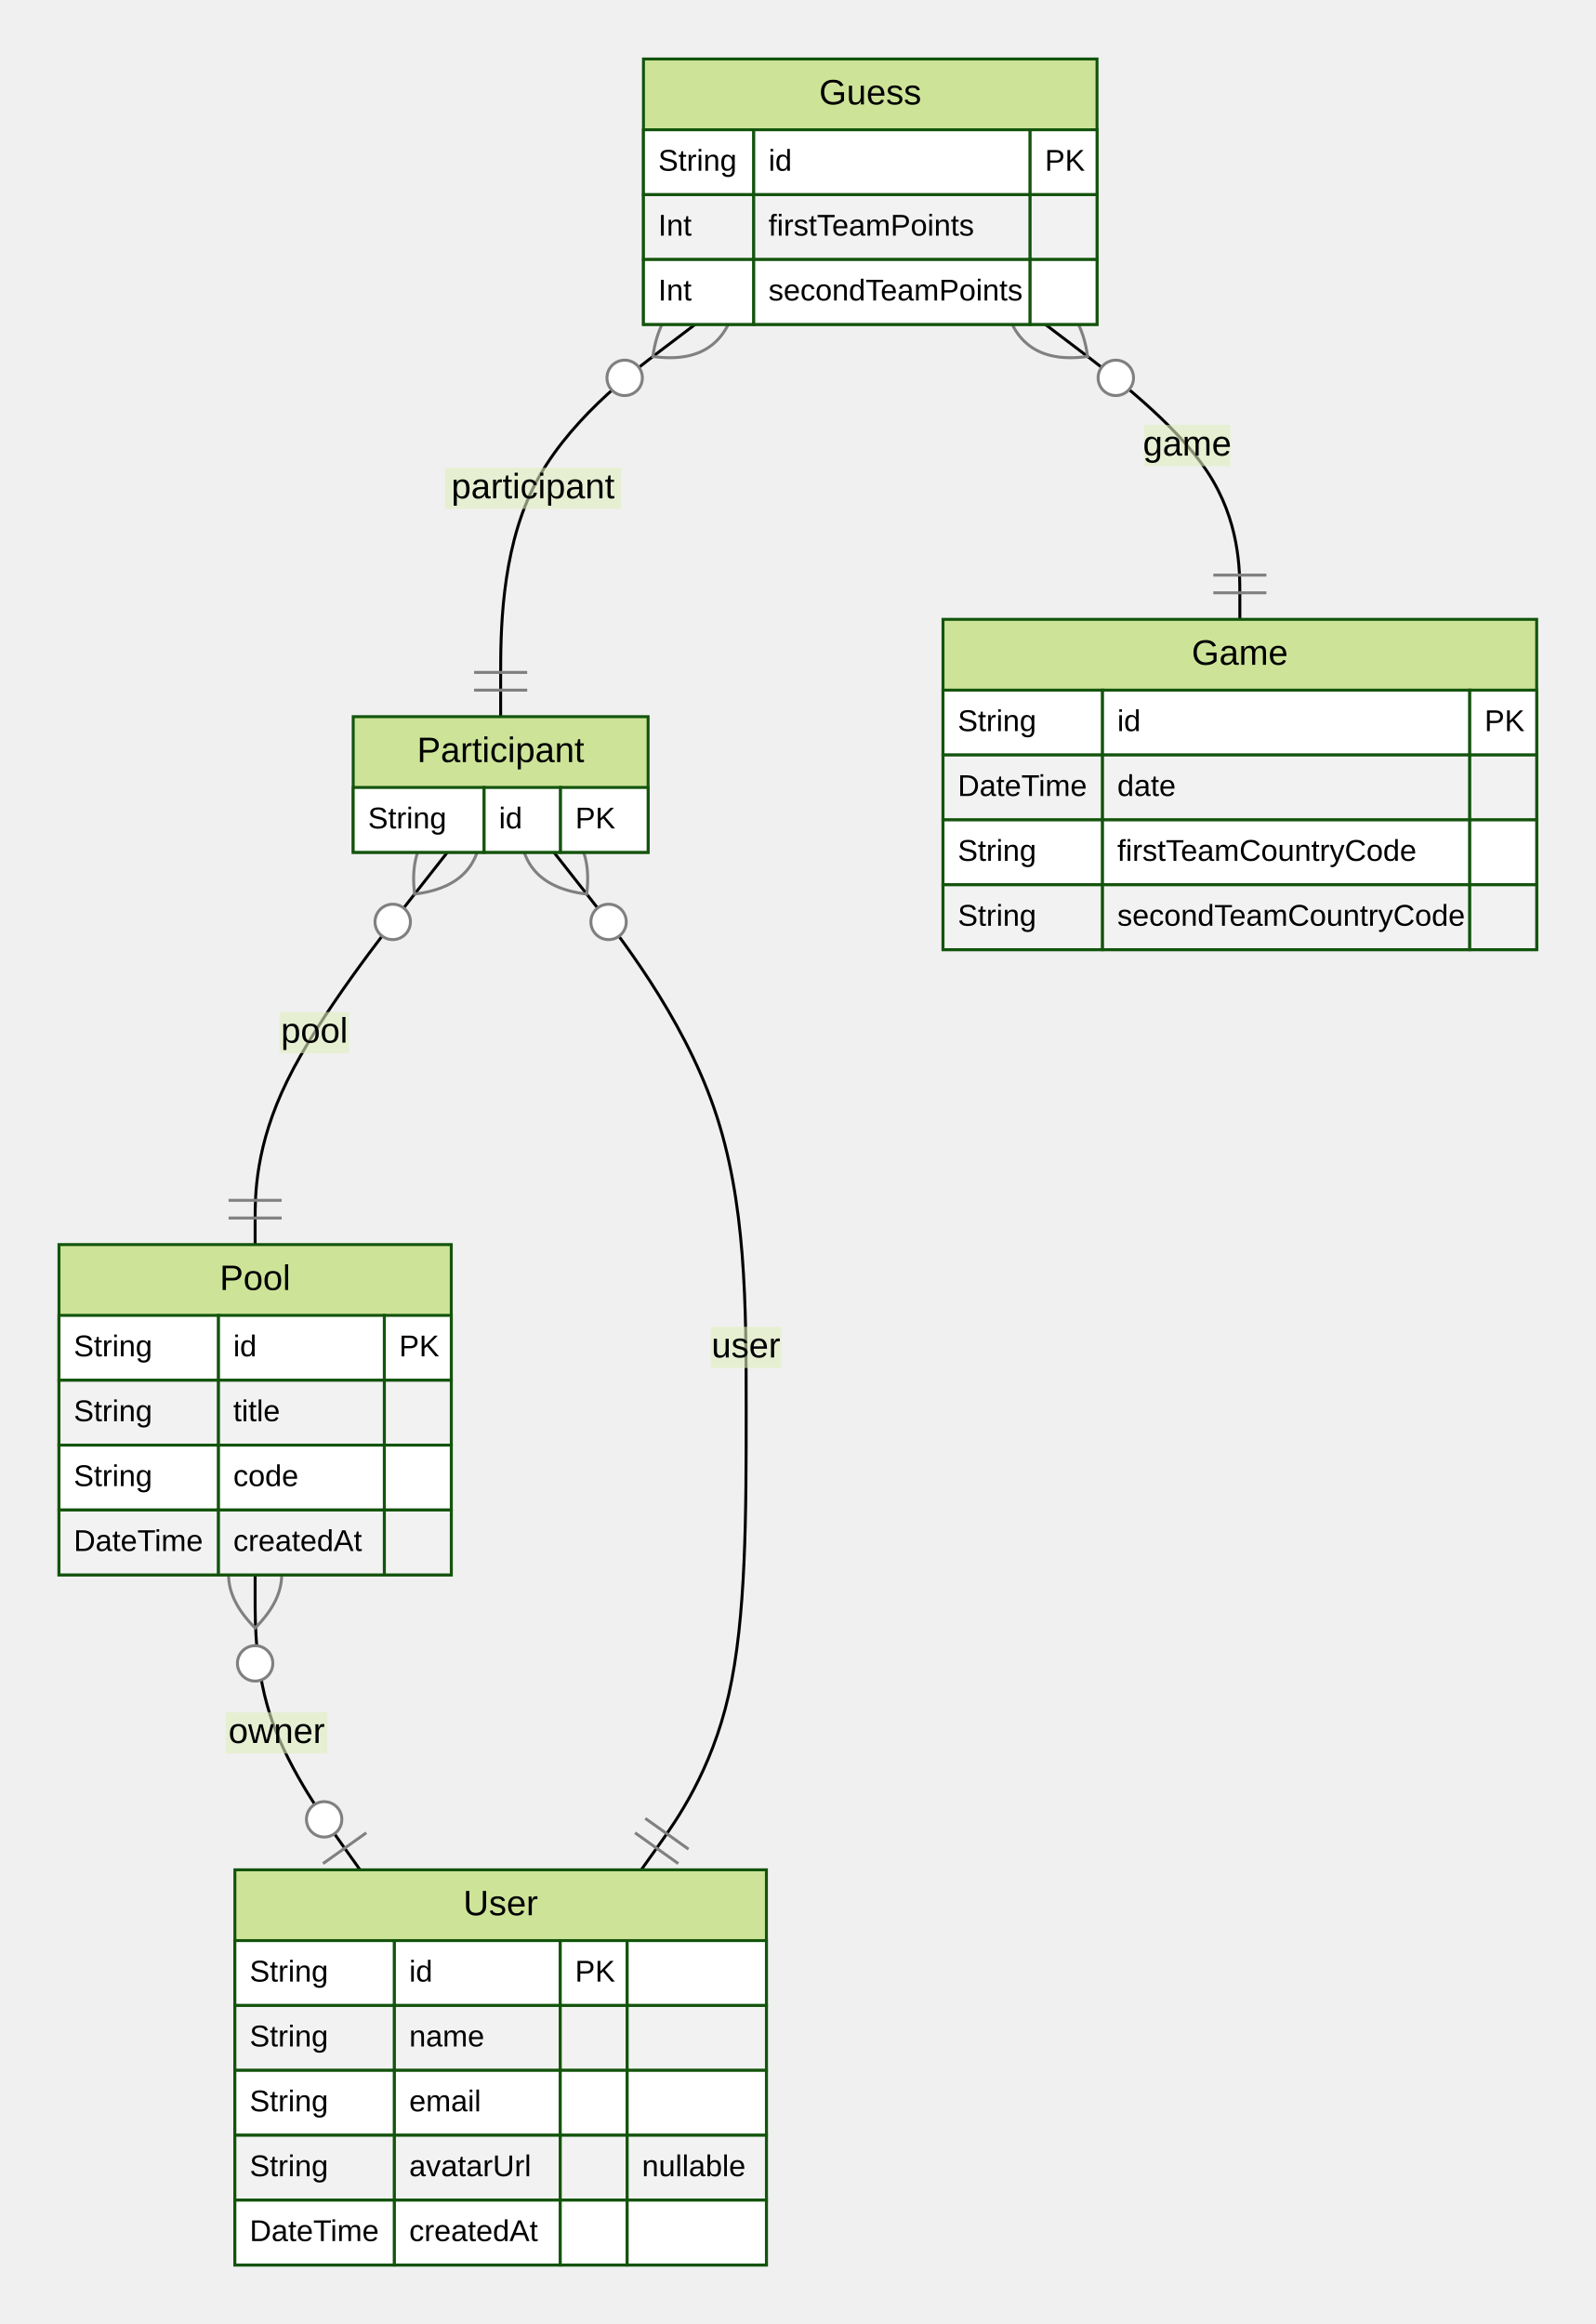
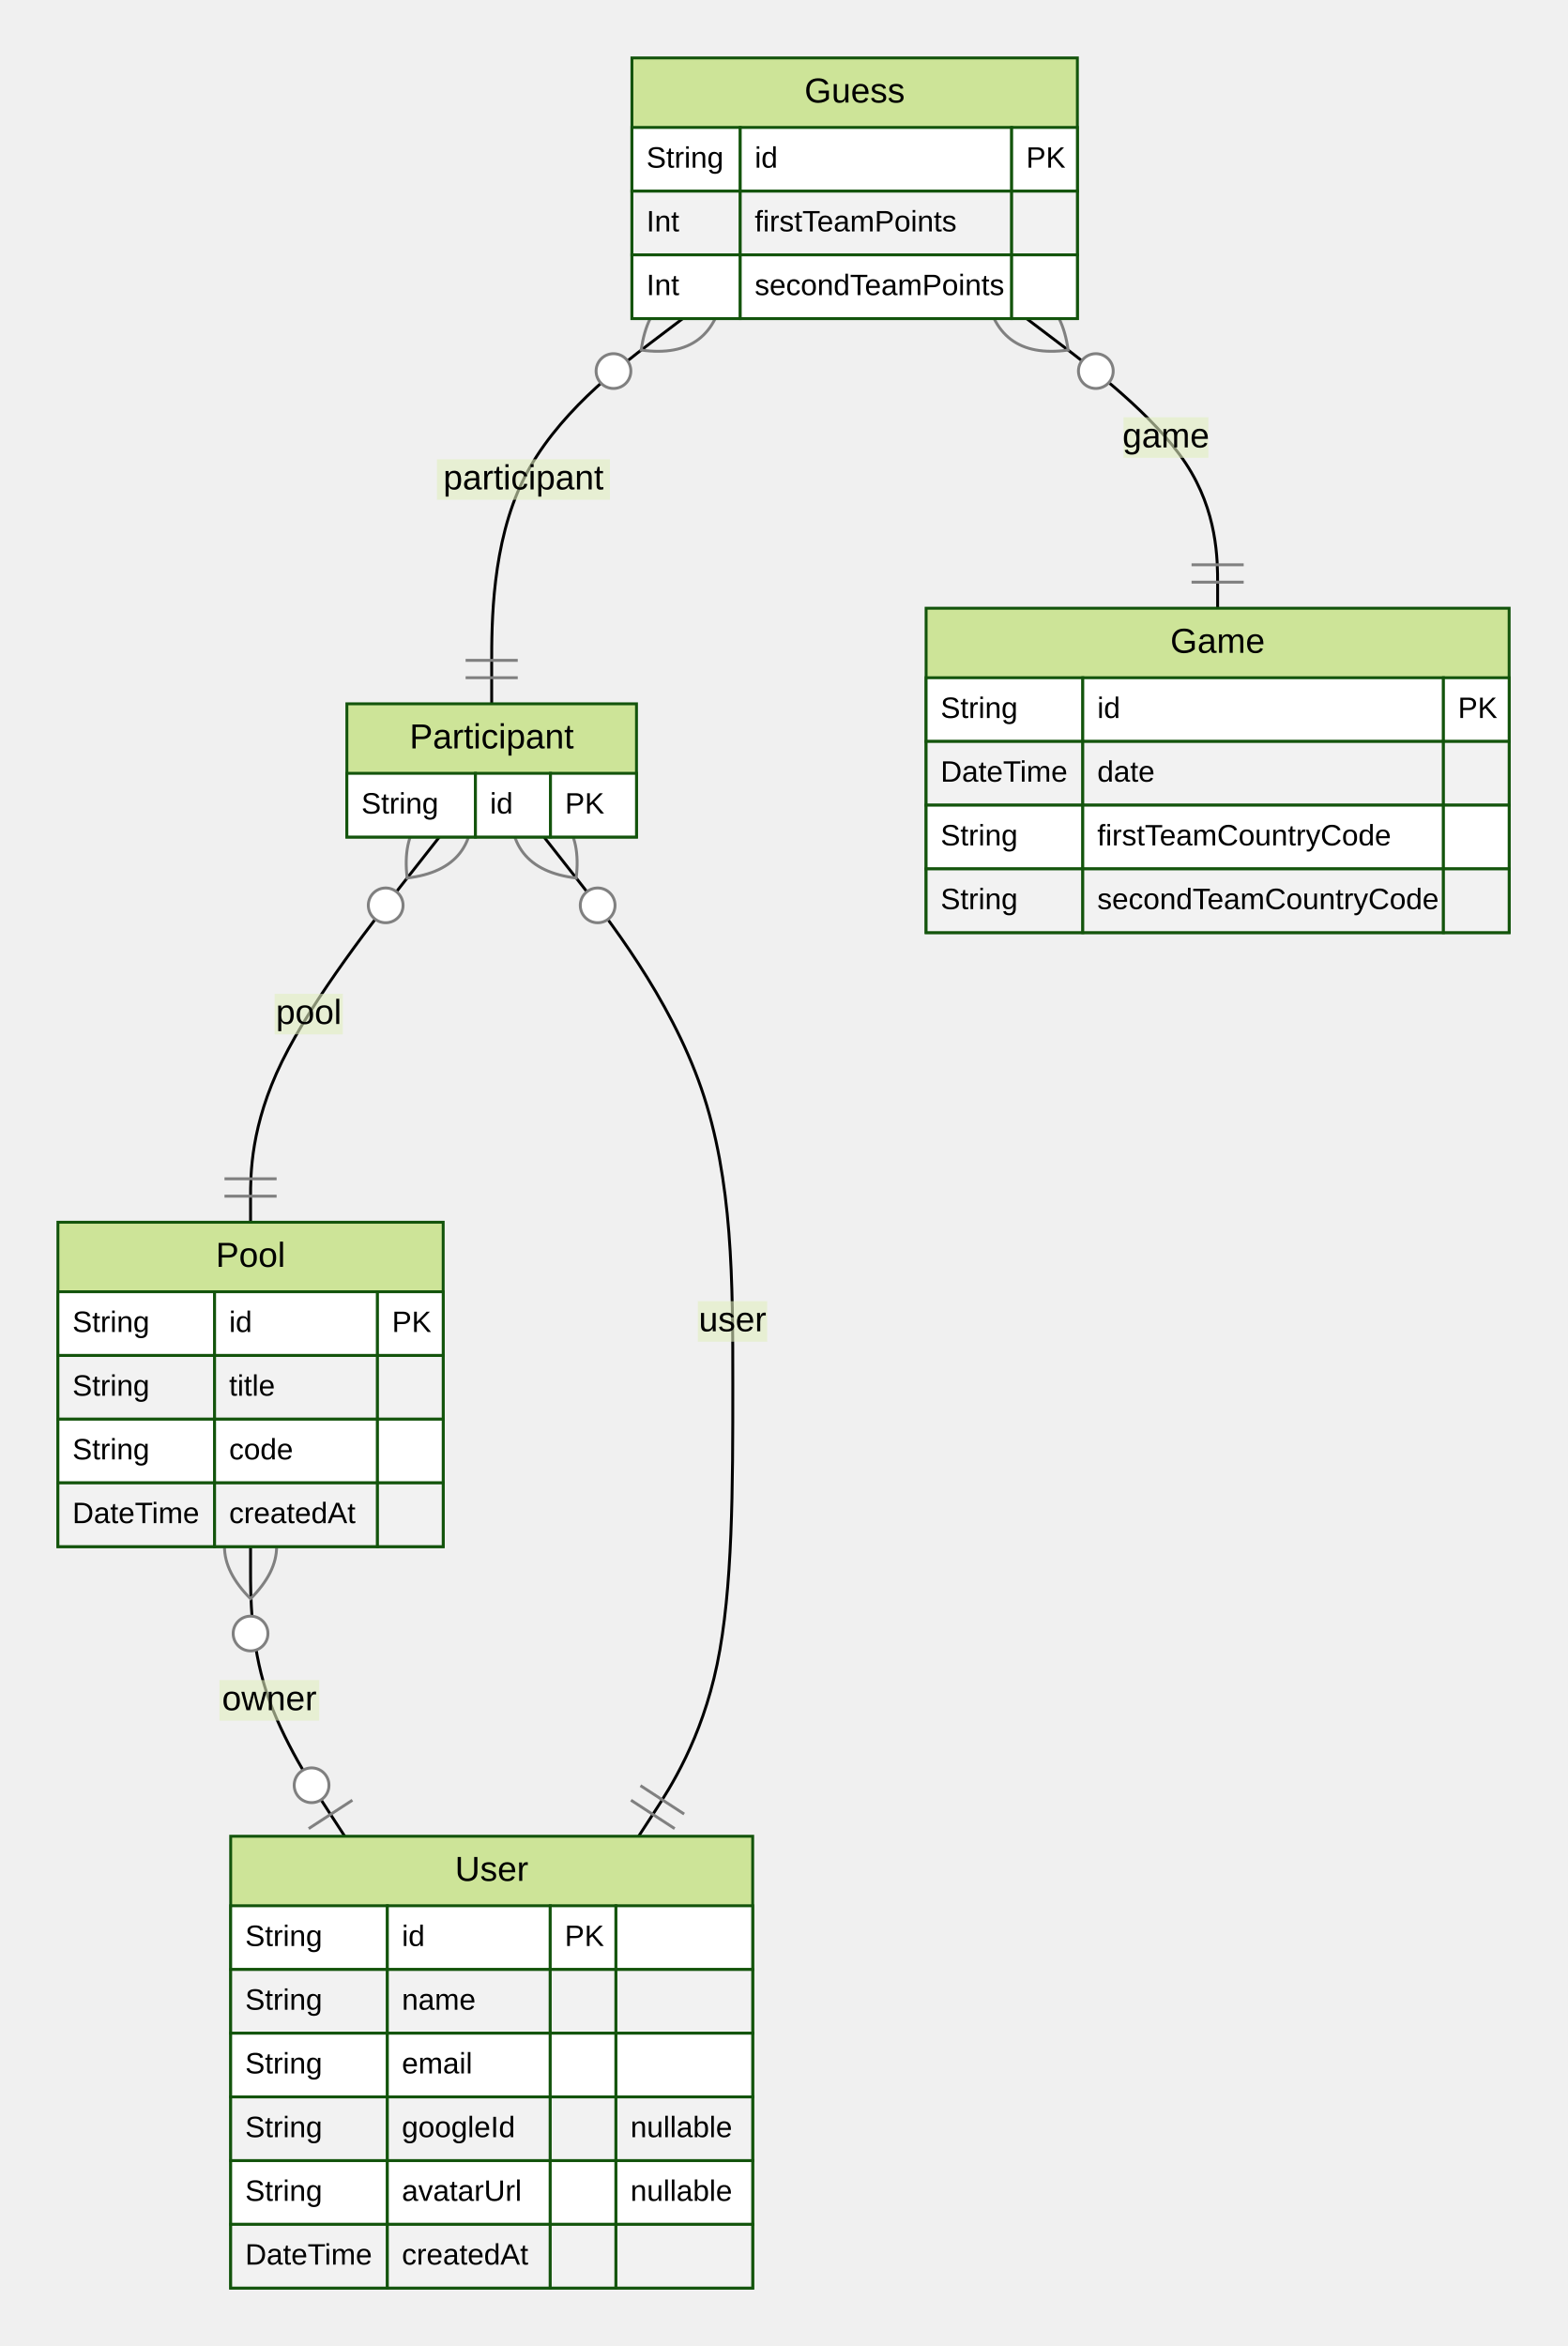
- <svg xmlns="http://www.w3.org/2000/svg" aria-labelledby="chart-title-mermaid-0 chart-desc-mermaid-0" role="img" viewBox="0 0 541.082 788" style="max-width: 541.082px; background-color: white;" width="100%" id="mermaid-0">
+ <svg xmlns="http://www.w3.org/2000/svg" aria-labelledby="chart-title-mermaid-0 chart-desc-mermaid-0" role="img" viewBox="0 0 541.082 810" style="max-width: 541.082px; background-color: white;" width="100%" id="mermaid-0">
  <style>#mermaid-0 {font-family:"trebuchet ms",verdana,arial,sans-serif;font-size:16px;fill:#000000;}#mermaid-0 .error-icon{fill:#552222;}#mermaid-0 .error-text{fill:#552222;stroke:#552222;}#mermaid-0 .edge-thickness-normal{stroke-width:2px;}#mermaid-0 .edge-thickness-thick{stroke-width:3.5px;}#mermaid-0 .edge-pattern-solid{stroke-dasharray:0;}#mermaid-0 .edge-pattern-dashed{stroke-dasharray:3;}#mermaid-0 .edge-pattern-dotted{stroke-dasharray:2;}#mermaid-0 .marker{fill:#000000;stroke:#000000;}#mermaid-0 .marker.cross{stroke:#000000;}#mermaid-0 svg{font-family:"trebuchet ms",verdana,arial,sans-serif;font-size:16px;}#mermaid-0 .entityBox{fill:#cde498;stroke:#13540c;}#mermaid-0 .attributeBoxOdd{fill:#ffffff;stroke:#13540c;}#mermaid-0 .attributeBoxEven{fill:#f2f2f2;stroke:#13540c;}#mermaid-0 .relationshipLabelBox{fill:hsl(78.158, 58.462%, 84.51%);opacity:0.7;background-color:hsl(78.158, 58.462%, 84.51%);}#mermaid-0 .relationshipLabelBox rect{opacity:0.5;}#mermaid-0 .relationshipLine{stroke:#000000;}#mermaid-0 :root{--mermaid-font-family:"trebuchet ms",verdana,arial,sans-serif;}</style>
  <g />
  <defs>
    <marker orient="auto" markerHeight="18" markerWidth="18" refY="9" refX="0" id="ONLY_ONE_START">
      <path d="M9,0 L9,18 M15,0 L15,18" fill="none" stroke="gray" />
    </marker>
  </defs>
  <defs>
    <marker orient="auto" markerHeight="18" markerWidth="18" refY="9" refX="18" id="ONLY_ONE_END">
      <path d="M3,0 L3,18 M9,0 L9,18" fill="none" stroke="gray" />
    </marker>
  </defs>
  <defs>
    <marker orient="auto" markerHeight="18" markerWidth="30" refY="9" refX="0" id="ZERO_OR_ONE_START">
      <circle r="6" cy="9" cx="21" fill="white" stroke="gray" />
      <path d="M9,0 L9,18" fill="none" stroke="gray" />
    </marker>
  </defs>
  <defs>
    <marker orient="auto" markerHeight="18" markerWidth="30" refY="9" refX="30" id="ZERO_OR_ONE_END">
      <circle r="6" cy="9" cx="9" fill="white" stroke="gray" />
      <path d="M21,0 L21,18" fill="none" stroke="gray" />
    </marker>
  </defs>
  <defs>
    <marker orient="auto" markerHeight="36" markerWidth="45" refY="18" refX="18" id="ONE_OR_MORE_START">
      <path d="M0,18 Q 18,0 36,18 Q 18,36 0,18 M42,9 L42,27" fill="none" stroke="gray" />
    </marker>
  </defs>
  <defs>
    <marker orient="auto" markerHeight="36" markerWidth="45" refY="18" refX="27" id="ONE_OR_MORE_END">
      <path d="M3,9 L3,27 M9,18 Q27,0 45,18 Q27,36 9,18" fill="none" stroke="gray" />
    </marker>
  </defs>
  <defs>
    <marker orient="auto" markerHeight="36" markerWidth="57" refY="18" refX="18" id="ZERO_OR_MORE_START">
      <circle r="6" cy="18" cx="48" fill="white" stroke="gray" />
      <path d="M0,18 Q18,0 36,18 Q18,36 0,18" fill="none" stroke="gray" />
    </marker>
  </defs>
  <defs>
    <marker orient="auto" markerHeight="36" markerWidth="57" refY="18" refX="39" id="ZERO_OR_MORE_END">
      <circle r="6" cy="18" cx="9" fill="white" stroke="gray" />
      <path d="M21,18 Q39,0 57,18 Q39,36 21,18" fill="none" stroke="gray" />
    </marker>
  </defs>
-   <path marker-start="url(#ZERO_OR_MORE_START)" marker-end="url(#ZERO_OR_ONE_END)" fill="none" stroke="gray" d="M86.513,534L86.513,542.333C86.513,550.667,86.513,567.333,92.443,584C98.373,600.667,110.233,617.333,116.163,625.667L122.093,634" class="er relationshipLine" />
-   <path marker-start="url(#ZERO_OR_MORE_START)" marker-end="url(#ONLY_ONE_END)" fill="none" stroke="gray" d="M187.835,289L198.7,302.833C209.565,316.667,231.296,344.333,242.161,375.833C253.026,407.333,253.026,442.667,253.026,478C253.026,513.333,253.026,548.667,247.096,574.667C241.167,600.667,229.307,617.333,223.377,625.667L217.447,634" class="er relationshipLine" />
+   <path marker-start="url(#ZERO_OR_MORE_START)" marker-end="url(#ZERO_OR_ONE_END)" fill="none" stroke="gray" d="M86.513,534L86.513,542.333C86.513,550.667,86.513,567.333,91.934,584C97.354,600.667,108.195,617.333,113.615,625.667L119.035,634" class="er relationshipLine" />
+   <path marker-start="url(#ZERO_OR_MORE_START)" marker-end="url(#ONLY_ONE_END)" fill="none" stroke="gray" d="M187.835,289L198.7,302.833C209.565,316.667,231.296,344.333,242.161,375.833C253.026,407.333,253.026,442.667,253.026,478C253.026,513.333,253.026,548.667,247.606,574.667C242.186,600.667,231.345,617.333,225.925,625.667L220.504,634" class="er relationshipLine" />
  <path marker-start="url(#ZERO_OR_MORE_START)" marker-end="url(#ONLY_ONE_END)" fill="none" stroke="gray" d="M151.705,289L140.839,302.833C129.974,316.667,108.244,344.333,97.378,366.5C86.513,388.667,86.513,405.333,86.513,413.667L86.513,422" class="er relationshipLine" />
  <path marker-start="url(#ZERO_OR_MORE_START)" marker-end="url(#ONLY_ONE_END)" fill="none" stroke="gray" d="M235.732,110L224.738,118.333C213.745,126.667,191.757,143.333,180.764,165.5C169.77,187.667,169.77,215.333,169.77,229.167L169.77,243" class="er relationshipLine" />
  <path marker-start="url(#ZERO_OR_MORE_START)" marker-end="url(#ONLY_ONE_END)" fill="none" stroke="gray" d="M354.464,110L365.458,118.333C376.451,126.667,398.439,143.333,409.432,160C420.426,176.667,420.426,193.333,420.426,201.667L420.426,210" class="er relationshipLine" />
  <g transform="translate(20,422 )" id="Pool">
    <rect height="112" width="133.026" y="0" x="0" stroke="gray" fill-opacity="100%" fill="honeydew" class="er entityBox" />
    <text transform="translate(66.51321,12)" style="font-family: &quot;trebuchet ms&quot;, verdana, arial, sans-serif;; font-size: 12px" text-anchor="middle" dominant-baseline="middle" y="0" x="0" id="entity-Pool" class="er entityLabel">Pool</text>
    <rect height="22" width="54.096" y="24" x="0" stroke="gray" fill-opacity="100%" fill="honeydew" class="er attributeBoxOdd" />
    <text transform="translate(5,35)" style="font-family: &quot;trebuchet ms&quot;, verdana, arial, sans-serif;; font-size: 10.2px" text-anchor="left" dominant-baseline="middle" y="0" x="0" id="entity-Pool-attr-1-type" class="er entityLabel">String</text>
    <rect height="22" width="56.243" y="24" x="54.096" stroke="gray" fill-opacity="100%" fill="honeydew" class="er attributeBoxOdd" />
    <text transform="translate(59.09555,35)" style="font-family: &quot;trebuchet ms&quot;, verdana, arial, sans-serif;; font-size: 10.2px" text-anchor="left" dominant-baseline="middle" y="0" x="0" id="entity-Pool-attr-1-name" class="er entityLabel">id</text>
    <rect height="22" width="22.688" y="24" x="110.339" stroke="gray" fill-opacity="100%" fill="honeydew" class="er attributeBoxOdd" />
    <text transform="translate(115.3387,35)" style="font-family: &quot;trebuchet ms&quot;, verdana, arial, sans-serif;; font-size: 10.2px" text-anchor="left" dominant-baseline="middle" y="0" x="0" id="entity-Pool-attr-1-key" class="er entityLabel">PK</text>
    <rect height="22" width="54.096" y="46" x="0" stroke="gray" fill-opacity="100%" fill="honeydew" class="er attributeBoxEven" />
    <text transform="translate(5,57)" style="font-family: &quot;trebuchet ms&quot;, verdana, arial, sans-serif;; font-size: 10.2px" text-anchor="left" dominant-baseline="middle" y="0" x="0" id="entity-Pool-attr-2-type" class="er entityLabel">String</text>
    <rect height="22" width="56.243" y="46" x="54.096" stroke="gray" fill-opacity="100%" fill="honeydew" class="er attributeBoxEven" />
    <text transform="translate(59.09555,57)" style="font-family: &quot;trebuchet ms&quot;, verdana, arial, sans-serif;; font-size: 10.2px" text-anchor="left" dominant-baseline="middle" y="0" x="0" id="entity-Pool-attr-2-name" class="er entityLabel">title</text>
    <rect height="22" width="22.688" y="46" x="110.339" stroke="gray" fill-opacity="100%" fill="honeydew" class="er attributeBoxEven" />
    <text transform="translate(115.3387,57)" style="font-family: &quot;trebuchet ms&quot;, verdana, arial, sans-serif;; font-size: 10.2px" text-anchor="left" dominant-baseline="middle" y="0" x="0" id="entity-Pool-attr-2-key" class="er entityLabel" />
    <rect height="22" width="54.096" y="68" x="0" stroke="gray" fill-opacity="100%" fill="honeydew" class="er attributeBoxOdd" />
    <text transform="translate(5,79)" style="font-family: &quot;trebuchet ms&quot;, verdana, arial, sans-serif;; font-size: 10.2px" text-anchor="left" dominant-baseline="middle" y="0" x="0" id="entity-Pool-attr-3-type" class="er entityLabel">String</text>
    <rect height="22" width="56.243" y="68" x="54.096" stroke="gray" fill-opacity="100%" fill="honeydew" class="er attributeBoxOdd" />
    <text transform="translate(59.09555,79)" style="font-family: &quot;trebuchet ms&quot;, verdana, arial, sans-serif;; font-size: 10.2px" text-anchor="left" dominant-baseline="middle" y="0" x="0" id="entity-Pool-attr-3-name" class="er entityLabel">code</text>
    <rect height="22" width="22.688" y="68" x="110.339" stroke="gray" fill-opacity="100%" fill="honeydew" class="er attributeBoxOdd" />
    <text transform="translate(115.3387,79)" style="font-family: &quot;trebuchet ms&quot;, verdana, arial, sans-serif;; font-size: 10.2px" text-anchor="left" dominant-baseline="middle" y="0" x="0" id="entity-Pool-attr-3-key" class="er entityLabel" />
    <rect height="22" width="54.096" y="90" x="0" stroke="gray" fill-opacity="100%" fill="honeydew" class="er attributeBoxEven" />
    <text transform="translate(5,101)" style="font-family: &quot;trebuchet ms&quot;, verdana, arial, sans-serif;; font-size: 10.2px" text-anchor="left" dominant-baseline="middle" y="0" x="0" id="entity-Pool-attr-4-type" class="er entityLabel">DateTime</text>
    <rect height="22" width="56.243" y="90" x="54.096" stroke="gray" fill-opacity="100%" fill="honeydew" class="er attributeBoxEven" />
    <text transform="translate(59.09555,101)" style="font-family: &quot;trebuchet ms&quot;, verdana, arial, sans-serif;; font-size: 10.2px" text-anchor="left" dominant-baseline="middle" y="0" x="0" id="entity-Pool-attr-4-name" class="er entityLabel">createdAt</text>
    <rect height="22" width="22.688" y="90" x="110.339" stroke="gray" fill-opacity="100%" fill="honeydew" class="er attributeBoxEven" />
    <text transform="translate(115.3387,101)" style="font-family: &quot;trebuchet ms&quot;, verdana, arial, sans-serif;; font-size: 10.2px" text-anchor="left" dominant-baseline="middle" y="0" x="0" id="entity-Pool-attr-4-key" class="er entityLabel" />
  </g>
  <g transform="translate(119.7698,243 )" id="Participant">
    <rect height="46" width="100" y="0" x="0" stroke="gray" fill-opacity="100%" fill="honeydew" class="er entityBox" />
    <text transform="translate(50,12)" style="font-family: &quot;trebuchet ms&quot;, verdana, arial, sans-serif;; font-size: 12px" text-anchor="middle" dominant-baseline="middle" y="0" x="0" id="entity-Participant" class="er entityLabel">Participant</text>
    <rect height="22" width="44.399" y="24" x="0" stroke="gray" fill-opacity="100%" fill="honeydew" class="er attributeBoxOdd" />
    <text transform="translate(5,35)" style="font-family: &quot;trebuchet ms&quot;, verdana, arial, sans-serif;; font-size: 10.2px" text-anchor="left" dominant-baseline="middle" y="0" x="0" id="entity-Participant-attr-1-type" class="er entityLabel">String</text>
    <rect height="22" width="25.911" y="24" x="44.399" stroke="gray" fill-opacity="100%" fill="honeydew" class="er attributeBoxOdd" />
    <text transform="translate(49.39862,35)" style="font-family: &quot;trebuchet ms&quot;, verdana, arial, sans-serif;; font-size: 10.2px" text-anchor="left" dominant-baseline="middle" y="0" x="0" id="entity-Participant-attr-1-name" class="er entityLabel">id</text>
    <rect height="22" width="29.69" y="24" x="70.31" stroke="gray" fill-opacity="100%" fill="honeydew" class="er attributeBoxOdd" />
    <text transform="translate(75.30976,35)" style="font-family: &quot;trebuchet ms&quot;, verdana, arial, sans-serif;; font-size: 10.2px" text-anchor="left" dominant-baseline="middle" y="0" x="0" id="entity-Participant-attr-1-key" class="er entityLabel">PK</text>
  </g>
  <g transform="translate(79.65034,634 )" id="User">
-     <rect height="134" width="180.239" y="0" x="0" stroke="gray" fill-opacity="100%" fill="honeydew" class="er entityBox" />
+     <rect height="156" width="180.239" y="0" x="0" stroke="gray" fill-opacity="100%" fill="honeydew" class="er entityBox" />
    <text transform="translate(90.11948,12)" style="font-family: &quot;trebuchet ms&quot;, verdana, arial, sans-serif;; font-size: 12px" text-anchor="middle" dominant-baseline="middle" y="0" x="0" id="entity-User" class="er entityLabel">User</text>
    <rect height="22" width="54.096" y="24" x="0" stroke="gray" fill-opacity="100%" fill="honeydew" class="er attributeBoxOdd" />
    <text transform="translate(5,35)" style="font-family: &quot;trebuchet ms&quot;, verdana, arial, sans-serif;; font-size: 10.2px" text-anchor="left" dominant-baseline="middle" y="0" x="0" id="entity-User-attr-1-type" class="er entityLabel">String</text>
    <rect height="22" width="56.243" y="24" x="54.096" stroke="gray" fill-opacity="100%" fill="honeydew" class="er attributeBoxOdd" />
    <text transform="translate(59.09555,35)" style="font-family: &quot;trebuchet ms&quot;, verdana, arial, sans-serif;; font-size: 10.2px" text-anchor="left" dominant-baseline="middle" y="0" x="0" id="entity-User-attr-1-name" class="er entityLabel">id</text>
    <rect height="22" width="22.688" y="24" x="110.339" stroke="gray" fill-opacity="100%" fill="honeydew" class="er attributeBoxOdd" />
    <text transform="translate(115.3387,35)" style="font-family: &quot;trebuchet ms&quot;, verdana, arial, sans-serif;; font-size: 10.2px" text-anchor="left" dominant-baseline="middle" y="0" x="0" id="entity-User-attr-1-key" class="er entityLabel">PK</text>
    <rect height="22" width="47.213" y="24" x="133.026" stroke="gray" fill-opacity="100%" fill="honeydew" class="er attributeBoxOdd" />
    <text transform="translate(138.0264,35)" style="font-family: &quot;trebuchet ms&quot;, verdana, arial, sans-serif;; font-size: 10.2px" text-anchor="left" dominant-baseline="middle" y="0" x="0" id="entity-User-attr-1-comment" class="er entityLabel" />
    <rect height="22" width="54.096" y="46" x="0" stroke="gray" fill-opacity="100%" fill="honeydew" class="er attributeBoxEven" />
    <text transform="translate(5,57)" style="font-family: &quot;trebuchet ms&quot;, verdana, arial, sans-serif;; font-size: 10.2px" text-anchor="left" dominant-baseline="middle" y="0" x="0" id="entity-User-attr-2-type" class="er entityLabel">String</text>
    <rect height="22" width="56.243" y="46" x="54.096" stroke="gray" fill-opacity="100%" fill="honeydew" class="er attributeBoxEven" />
    <text transform="translate(59.09555,57)" style="font-family: &quot;trebuchet ms&quot;, verdana, arial, sans-serif;; font-size: 10.2px" text-anchor="left" dominant-baseline="middle" y="0" x="0" id="entity-User-attr-2-name" class="er entityLabel">name</text>
    <rect height="22" width="22.688" y="46" x="110.339" stroke="gray" fill-opacity="100%" fill="honeydew" class="er attributeBoxEven" />
    <text transform="translate(115.3387,57)" style="font-family: &quot;trebuchet ms&quot;, verdana, arial, sans-serif;; font-size: 10.2px" text-anchor="left" dominant-baseline="middle" y="0" x="0" id="entity-User-attr-2-key" class="er entityLabel" />
    <rect height="22" width="47.213" y="46" x="133.026" stroke="gray" fill-opacity="100%" fill="honeydew" class="er attributeBoxEven" />
    <text transform="translate(138.0264,57)" style="font-family: &quot;trebuchet ms&quot;, verdana, arial, sans-serif;; font-size: 10.2px" text-anchor="left" dominant-baseline="middle" y="0" x="0" id="entity-User-attr-2-comment" class="er entityLabel" />
    <rect height="22" width="54.096" y="68" x="0" stroke="gray" fill-opacity="100%" fill="honeydew" class="er attributeBoxOdd" />
    <text transform="translate(5,79)" style="font-family: &quot;trebuchet ms&quot;, verdana, arial, sans-serif;; font-size: 10.2px" text-anchor="left" dominant-baseline="middle" y="0" x="0" id="entity-User-attr-3-type" class="er entityLabel">String</text>
    <rect height="22" width="56.243" y="68" x="54.096" stroke="gray" fill-opacity="100%" fill="honeydew" class="er attributeBoxOdd" />
    <text transform="translate(59.09555,79)" style="font-family: &quot;trebuchet ms&quot;, verdana, arial, sans-serif;; font-size: 10.2px" text-anchor="left" dominant-baseline="middle" y="0" x="0" id="entity-User-attr-3-name" class="er entityLabel">email</text>
    <rect height="22" width="22.688" y="68" x="110.339" stroke="gray" fill-opacity="100%" fill="honeydew" class="er attributeBoxOdd" />
    <text transform="translate(115.3387,79)" style="font-family: &quot;trebuchet ms&quot;, verdana, arial, sans-serif;; font-size: 10.2px" text-anchor="left" dominant-baseline="middle" y="0" x="0" id="entity-User-attr-3-key" class="er entityLabel" />
    <rect height="22" width="47.213" y="68" x="133.026" stroke="gray" fill-opacity="100%" fill="honeydew" class="er attributeBoxOdd" />
    <text transform="translate(138.0264,79)" style="font-family: &quot;trebuchet ms&quot;, verdana, arial, sans-serif;; font-size: 10.2px" text-anchor="left" dominant-baseline="middle" y="0" x="0" id="entity-User-attr-3-comment" class="er entityLabel" />
    <rect height="22" width="54.096" y="90" x="0" stroke="gray" fill-opacity="100%" fill="honeydew" class="er attributeBoxEven" />
    <text transform="translate(5,101)" style="font-family: &quot;trebuchet ms&quot;, verdana, arial, sans-serif;; font-size: 10.2px" text-anchor="left" dominant-baseline="middle" y="0" x="0" id="entity-User-attr-4-type" class="er entityLabel">String</text>
    <rect height="22" width="56.243" y="90" x="54.096" stroke="gray" fill-opacity="100%" fill="honeydew" class="er attributeBoxEven" />
-     <text transform="translate(59.09555,101)" style="font-family: &quot;trebuchet ms&quot;, verdana, arial, sans-serif;; font-size: 10.2px" text-anchor="left" dominant-baseline="middle" y="0" x="0" id="entity-User-attr-4-name" class="er entityLabel">avatarUrl</text>
+     <text transform="translate(59.09555,101)" style="font-family: &quot;trebuchet ms&quot;, verdana, arial, sans-serif;; font-size: 10.2px" text-anchor="left" dominant-baseline="middle" y="0" x="0" id="entity-User-attr-4-name" class="er entityLabel">googleId</text>
    <rect height="22" width="22.688" y="90" x="110.339" stroke="gray" fill-opacity="100%" fill="honeydew" class="er attributeBoxEven" />
    <text transform="translate(115.3387,101)" style="font-family: &quot;trebuchet ms&quot;, verdana, arial, sans-serif;; font-size: 10.2px" text-anchor="left" dominant-baseline="middle" y="0" x="0" id="entity-User-attr-4-key" class="er entityLabel" />
    <rect height="22" width="47.213" y="90" x="133.026" stroke="gray" fill-opacity="100%" fill="honeydew" class="er attributeBoxEven" />
    <text transform="translate(138.0264,101)" style="font-family: &quot;trebuchet ms&quot;, verdana, arial, sans-serif;; font-size: 10.2px" text-anchor="left" dominant-baseline="middle" y="0" x="0" id="entity-User-attr-4-comment" class="er entityLabel">nullable</text>
    <rect height="22" width="54.096" y="112" x="0" stroke="gray" fill-opacity="100%" fill="honeydew" class="er attributeBoxOdd" />
-     <text transform="translate(5,123)" style="font-family: &quot;trebuchet ms&quot;, verdana, arial, sans-serif;; font-size: 10.2px" text-anchor="left" dominant-baseline="middle" y="0" x="0" id="entity-User-attr-5-type" class="er entityLabel">DateTime</text>
+     <text transform="translate(5,123)" style="font-family: &quot;trebuchet ms&quot;, verdana, arial, sans-serif;; font-size: 10.2px" text-anchor="left" dominant-baseline="middle" y="0" x="0" id="entity-User-attr-5-type" class="er entityLabel">String</text>
    <rect height="22" width="56.243" y="112" x="54.096" stroke="gray" fill-opacity="100%" fill="honeydew" class="er attributeBoxOdd" />
-     <text transform="translate(59.09555,123)" style="font-family: &quot;trebuchet ms&quot;, verdana, arial, sans-serif;; font-size: 10.2px" text-anchor="left" dominant-baseline="middle" y="0" x="0" id="entity-User-attr-5-name" class="er entityLabel">createdAt</text>
+     <text transform="translate(59.09555,123)" style="font-family: &quot;trebuchet ms&quot;, verdana, arial, sans-serif;; font-size: 10.2px" text-anchor="left" dominant-baseline="middle" y="0" x="0" id="entity-User-attr-5-name" class="er entityLabel">avatarUrl</text>
    <rect height="22" width="22.688" y="112" x="110.339" stroke="gray" fill-opacity="100%" fill="honeydew" class="er attributeBoxOdd" />
    <text transform="translate(115.3387,123)" style="font-family: &quot;trebuchet ms&quot;, verdana, arial, sans-serif;; font-size: 10.2px" text-anchor="left" dominant-baseline="middle" y="0" x="0" id="entity-User-attr-5-key" class="er entityLabel" />
    <rect height="22" width="47.213" y="112" x="133.026" stroke="gray" fill-opacity="100%" fill="honeydew" class="er attributeBoxOdd" />
-     <text transform="translate(138.0264,123)" style="font-family: &quot;trebuchet ms&quot;, verdana, arial, sans-serif;; font-size: 10.2px" text-anchor="left" dominant-baseline="middle" y="0" x="0" id="entity-User-attr-5-comment" class="er entityLabel" />
+     <text transform="translate(138.0264,123)" style="font-family: &quot;trebuchet ms&quot;, verdana, arial, sans-serif;; font-size: 10.2px" text-anchor="left" dominant-baseline="middle" y="0" x="0" id="entity-User-attr-5-comment" class="er entityLabel">nullable</text>
+     <rect height="22" width="54.096" y="134" x="0" stroke="gray" fill-opacity="100%" fill="honeydew" class="er attributeBoxEven" />
+     <text transform="translate(5,145)" style="font-family: &quot;trebuchet ms&quot;, verdana, arial, sans-serif;; font-size: 10.2px" text-anchor="left" dominant-baseline="middle" y="0" x="0" id="entity-User-attr-6-type" class="er entityLabel">DateTime</text>
+     <rect height="22" width="56.243" y="134" x="54.096" stroke="gray" fill-opacity="100%" fill="honeydew" class="er attributeBoxEven" />
+     <text transform="translate(59.09555,145)" style="font-family: &quot;trebuchet ms&quot;, verdana, arial, sans-serif;; font-size: 10.2px" text-anchor="left" dominant-baseline="middle" y="0" x="0" id="entity-User-attr-6-name" class="er entityLabel">createdAt</text>
+     <rect height="22" width="22.688" y="134" x="110.339" stroke="gray" fill-opacity="100%" fill="honeydew" class="er attributeBoxEven" />
+     <text transform="translate(115.3387,145)" style="font-family: &quot;trebuchet ms&quot;, verdana, arial, sans-serif;; font-size: 10.2px" text-anchor="left" dominant-baseline="middle" y="0" x="0" id="entity-User-attr-6-key" class="er entityLabel" />
+     <rect height="22" width="47.213" y="134" x="133.026" stroke="gray" fill-opacity="100%" fill="honeydew" class="er attributeBoxEven" />
+     <text transform="translate(138.0264,145)" style="font-family: &quot;trebuchet ms&quot;, verdana, arial, sans-serif;; font-size: 10.2px" text-anchor="left" dominant-baseline="middle" y="0" x="0" id="entity-User-attr-6-comment" class="er entityLabel" />
  </g>
  <g transform="translate(319.7698,210 )" id="Game">
    <rect height="112" width="201.312" y="0" x="0" stroke="gray" fill-opacity="100%" fill="honeydew" class="er entityBox" />
    <text transform="translate(100.6562,12)" style="font-family: &quot;trebuchet ms&quot;, verdana, arial, sans-serif;; font-size: 12px" text-anchor="middle" dominant-baseline="middle" y="0" x="0" id="entity-Game" class="er entityLabel">Game</text>
    <rect height="22" width="54.096" y="24" x="0" stroke="gray" fill-opacity="100%" fill="honeydew" class="er attributeBoxOdd" />
    <text transform="translate(5,35)" style="font-family: &quot;trebuchet ms&quot;, verdana, arial, sans-serif;; font-size: 10.2px" text-anchor="left" dominant-baseline="middle" y="0" x="0" id="entity-Game-attr-1-type" class="er entityLabel">String</text>
    <rect height="22" width="124.529" y="24" x="54.096" stroke="gray" fill-opacity="100%" fill="honeydew" class="er attributeBoxOdd" />
    <text transform="translate(59.09555,35)" style="font-family: &quot;trebuchet ms&quot;, verdana, arial, sans-serif;; font-size: 10.2px" text-anchor="left" dominant-baseline="middle" y="0" x="0" id="entity-Game-attr-1-name" class="er entityLabel">id</text>
    <rect height="22" width="22.688" y="24" x="178.625" stroke="gray" fill-opacity="100%" fill="honeydew" class="er attributeBoxOdd" />
    <text transform="translate(183.6248,35)" style="font-family: &quot;trebuchet ms&quot;, verdana, arial, sans-serif;; font-size: 10.2px" text-anchor="left" dominant-baseline="middle" y="0" x="0" id="entity-Game-attr-1-key" class="er entityLabel">PK</text>
    <rect height="22" width="54.096" y="46" x="0" stroke="gray" fill-opacity="100%" fill="honeydew" class="er attributeBoxEven" />
    <text transform="translate(5,57)" style="font-family: &quot;trebuchet ms&quot;, verdana, arial, sans-serif;; font-size: 10.2px" text-anchor="left" dominant-baseline="middle" y="0" x="0" id="entity-Game-attr-2-type" class="er entityLabel">DateTime</text>
    <rect height="22" width="124.529" y="46" x="54.096" stroke="gray" fill-opacity="100%" fill="honeydew" class="er attributeBoxEven" />
    <text transform="translate(59.09555,57)" style="font-family: &quot;trebuchet ms&quot;, verdana, arial, sans-serif;; font-size: 10.2px" text-anchor="left" dominant-baseline="middle" y="0" x="0" id="entity-Game-attr-2-name" class="er entityLabel">date</text>
    <rect height="22" width="22.688" y="46" x="178.625" stroke="gray" fill-opacity="100%" fill="honeydew" class="er attributeBoxEven" />
    <text transform="translate(183.6248,57)" style="font-family: &quot;trebuchet ms&quot;, verdana, arial, sans-serif;; font-size: 10.2px" text-anchor="left" dominant-baseline="middle" y="0" x="0" id="entity-Game-attr-2-key" class="er entityLabel" />
    <rect height="22" width="54.096" y="68" x="0" stroke="gray" fill-opacity="100%" fill="honeydew" class="er attributeBoxOdd" />
    <text transform="translate(5,79)" style="font-family: &quot;trebuchet ms&quot;, verdana, arial, sans-serif;; font-size: 10.2px" text-anchor="left" dominant-baseline="middle" y="0" x="0" id="entity-Game-attr-3-type" class="er entityLabel">String</text>
    <rect height="22" width="124.529" y="68" x="54.096" stroke="gray" fill-opacity="100%" fill="honeydew" class="er attributeBoxOdd" />
    <text transform="translate(59.09555,79)" style="font-family: &quot;trebuchet ms&quot;, verdana, arial, sans-serif;; font-size: 10.2px" text-anchor="left" dominant-baseline="middle" y="0" x="0" id="entity-Game-attr-3-name" class="er entityLabel">firstTeamCountryCode</text>
    <rect height="22" width="22.688" y="68" x="178.625" stroke="gray" fill-opacity="100%" fill="honeydew" class="er attributeBoxOdd" />
    <text transform="translate(183.6248,79)" style="font-family: &quot;trebuchet ms&quot;, verdana, arial, sans-serif;; font-size: 10.2px" text-anchor="left" dominant-baseline="middle" y="0" x="0" id="entity-Game-attr-3-key" class="er entityLabel" />
    <rect height="22" width="54.096" y="90" x="0" stroke="gray" fill-opacity="100%" fill="honeydew" class="er attributeBoxEven" />
    <text transform="translate(5,101)" style="font-family: &quot;trebuchet ms&quot;, verdana, arial, sans-serif;; font-size: 10.2px" text-anchor="left" dominant-baseline="middle" y="0" x="0" id="entity-Game-attr-4-type" class="er entityLabel">String</text>
    <rect height="22" width="124.529" y="90" x="54.096" stroke="gray" fill-opacity="100%" fill="honeydew" class="er attributeBoxEven" />
    <text transform="translate(59.09555,101)" style="font-family: &quot;trebuchet ms&quot;, verdana, arial, sans-serif;; font-size: 10.2px" text-anchor="left" dominant-baseline="middle" y="0" x="0" id="entity-Game-attr-4-name" class="er entityLabel">secondTeamCountryCode</text>
    <rect height="22" width="22.688" y="90" x="178.625" stroke="gray" fill-opacity="100%" fill="honeydew" class="er attributeBoxEven" />
    <text transform="translate(183.6248,101)" style="font-family: &quot;trebuchet ms&quot;, verdana, arial, sans-serif;; font-size: 10.2px" text-anchor="left" dominant-baseline="middle" y="0" x="0" id="entity-Game-attr-4-key" class="er entityLabel" />
  </g>
  <g transform="translate(218.1955,20 )" id="Guess">
    <rect height="90" width="153.805" y="0" x="0" stroke="gray" fill-opacity="100%" fill="honeydew" class="er entityBox" />
    <text transform="translate(76.90245,12)" style="font-family: &quot;trebuchet ms&quot;, verdana, arial, sans-serif;; font-size: 12px" text-anchor="middle" dominant-baseline="middle" y="0" x="0" id="entity-Guess" class="er entityLabel">Guess</text>
    <rect height="22" width="37.396" y="24" x="0" stroke="gray" fill-opacity="100%" fill="honeydew" class="er attributeBoxOdd" />
    <text transform="translate(5,35)" style="font-family: &quot;trebuchet ms&quot;, verdana, arial, sans-serif;; font-size: 10.2px" text-anchor="left" dominant-baseline="middle" y="0" x="0" id="entity-Guess-attr-1-type" class="er entityLabel">String</text>
    <rect height="22" width="93.721" y="24" x="37.396" stroke="gray" fill-opacity="100%" fill="honeydew" class="er attributeBoxOdd" />
    <text transform="translate(42.39606,35)" style="font-family: &quot;trebuchet ms&quot;, verdana, arial, sans-serif;; font-size: 10.2px" text-anchor="left" dominant-baseline="middle" y="0" x="0" id="entity-Guess-attr-1-name" class="er entityLabel">id</text>
    <rect height="22" width="22.688" y="24" x="131.117" stroke="gray" fill-opacity="100%" fill="honeydew" class="er attributeBoxOdd" />
    <text transform="translate(136.1172,35)" style="font-family: &quot;trebuchet ms&quot;, verdana, arial, sans-serif;; font-size: 10.2px" text-anchor="left" dominant-baseline="middle" y="0" x="0" id="entity-Guess-attr-1-key" class="er entityLabel">PK</text>
    <rect height="22" width="37.396" y="46" x="0" stroke="gray" fill-opacity="100%" fill="honeydew" class="er attributeBoxEven" />
    <text transform="translate(5,57)" style="font-family: &quot;trebuchet ms&quot;, verdana, arial, sans-serif;; font-size: 10.2px" text-anchor="left" dominant-baseline="middle" y="0" x="0" id="entity-Guess-attr-2-type" class="er entityLabel">Int</text>
    <rect height="22" width="93.721" y="46" x="37.396" stroke="gray" fill-opacity="100%" fill="honeydew" class="er attributeBoxEven" />
    <text transform="translate(42.39606,57)" style="font-family: &quot;trebuchet ms&quot;, verdana, arial, sans-serif;; font-size: 10.2px" text-anchor="left" dominant-baseline="middle" y="0" x="0" id="entity-Guess-attr-2-name" class="er entityLabel">firstTeamPoints</text>
    <rect height="22" width="22.688" y="46" x="131.117" stroke="gray" fill-opacity="100%" fill="honeydew" class="er attributeBoxEven" />
    <text transform="translate(136.1172,57)" style="font-family: &quot;trebuchet ms&quot;, verdana, arial, sans-serif;; font-size: 10.2px" text-anchor="left" dominant-baseline="middle" y="0" x="0" id="entity-Guess-attr-2-key" class="er entityLabel" />
    <rect height="22" width="37.396" y="68" x="0" stroke="gray" fill-opacity="100%" fill="honeydew" class="er attributeBoxOdd" />
    <text transform="translate(5,79)" style="font-family: &quot;trebuchet ms&quot;, verdana, arial, sans-serif;; font-size: 10.2px" text-anchor="left" dominant-baseline="middle" y="0" x="0" id="entity-Guess-attr-3-type" class="er entityLabel">Int</text>
    <rect height="22" width="93.721" y="68" x="37.396" stroke="gray" fill-opacity="100%" fill="honeydew" class="er attributeBoxOdd" />
    <text transform="translate(42.39606,79)" style="font-family: &quot;trebuchet ms&quot;, verdana, arial, sans-serif;; font-size: 10.2px" text-anchor="left" dominant-baseline="middle" y="0" x="0" id="entity-Guess-attr-3-name" class="er entityLabel">secondTeamPoints</text>
    <rect height="22" width="22.688" y="68" x="131.117" stroke="gray" fill-opacity="100%" fill="honeydew" class="er attributeBoxOdd" />
    <text transform="translate(136.1172,79)" style="font-family: &quot;trebuchet ms&quot;, verdana, arial, sans-serif;; font-size: 10.2px" text-anchor="left" dominant-baseline="middle" y="0" x="0" id="entity-Guess-attr-3-key" class="er entityLabel" />
  </g>
-   <rect fill-opacity="85%" fill="white" height="14" width="34.471" y="580.592" x="76.574" class="er relationshipLabelBox" />
-   <text style="font-family: &quot;trebuchet ms&quot;, verdana, arial, sans-serif;; font-size: 12px" dominant-baseline="middle" text-anchor="middle" y="587.592" x="93.81" id="rel1" class="er relationshipLabel">owner</text>
-   <rect fill-opacity="85%" fill="white" height="14" width="23.959" y="449.862" x="240.96" class="er relationshipLabelBox" />
-   <text style="font-family: &quot;trebuchet ms&quot;, verdana, arial, sans-serif;; font-size: 12px" dominant-baseline="middle" text-anchor="middle" y="456.862" x="252.94" id="rel2" class="er relationshipLabel">user</text>
+   <rect fill-opacity="85%" fill="white" height="14" width="34.471" y="580.078" x="75.759" class="er relationshipLabelBox" />
+   <text style="font-family: &quot;trebuchet ms&quot;, verdana, arial, sans-serif;; font-size: 12px" dominant-baseline="middle" text-anchor="middle" y="587.078" x="92.994" id="rel1" class="er relationshipLabel">owner</text>
+   <rect fill-opacity="85%" fill="white" height="14" width="23.959" y="449.248" x="240.952" class="er relationshipLabelBox" />
+   <text style="font-family: &quot;trebuchet ms&quot;, verdana, arial, sans-serif;; font-size: 12px" dominant-baseline="middle" text-anchor="middle" y="456.248" x="252.932" id="rel2" class="er relationshipLabel">user</text>
  <rect fill-opacity="85%" fill="white" height="14" width="23.564" y="343.133" x="94.824" class="er relationshipLabelBox" />
  <text style="font-family: &quot;trebuchet ms&quot;, verdana, arial, sans-serif;; font-size: 12px" dominant-baseline="middle" text-anchor="middle" y="350.133" x="106.606" id="rel3" class="er relationshipLabel">pool</text>
  <rect fill-opacity="85%" fill="white" height="14" width="59.744" y="158.571" x="150.857" class="er relationshipLabelBox" />
  <text style="font-family: &quot;trebuchet ms&quot;, verdana, arial, sans-serif;; font-size: 12px" dominant-baseline="middle" text-anchor="middle" y="165.571" x="180.729" id="rel4" class="er relationshipLabel">participant</text>
  <rect fill-opacity="85%" fill="white" height="14" width="29.289" y="144.073" x="387.932" class="er relationshipLabelBox" />
  <text style="font-family: &quot;trebuchet ms&quot;, verdana, arial, sans-serif;; font-size: 12px" dominant-baseline="middle" text-anchor="middle" y="151.073" x="402.577" id="rel5" class="er relationshipLabel">game</text>
</svg>
